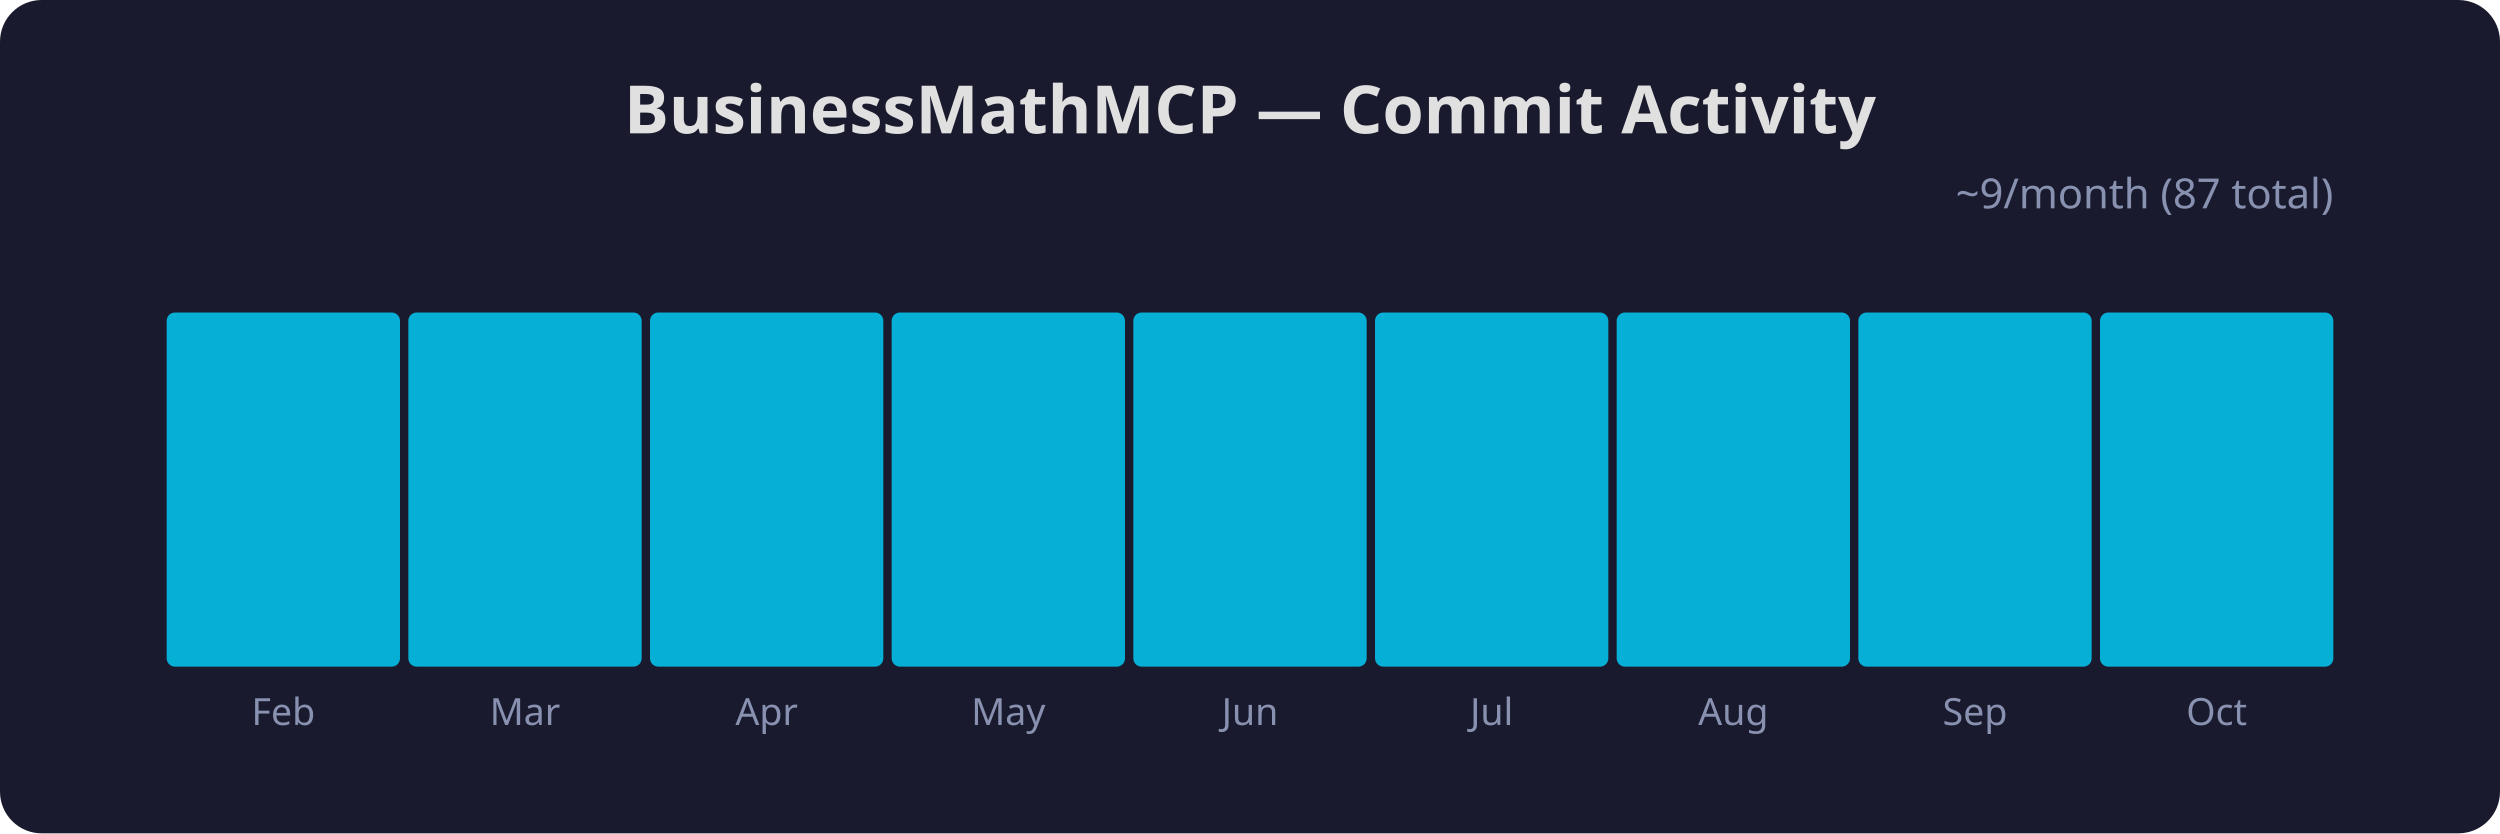
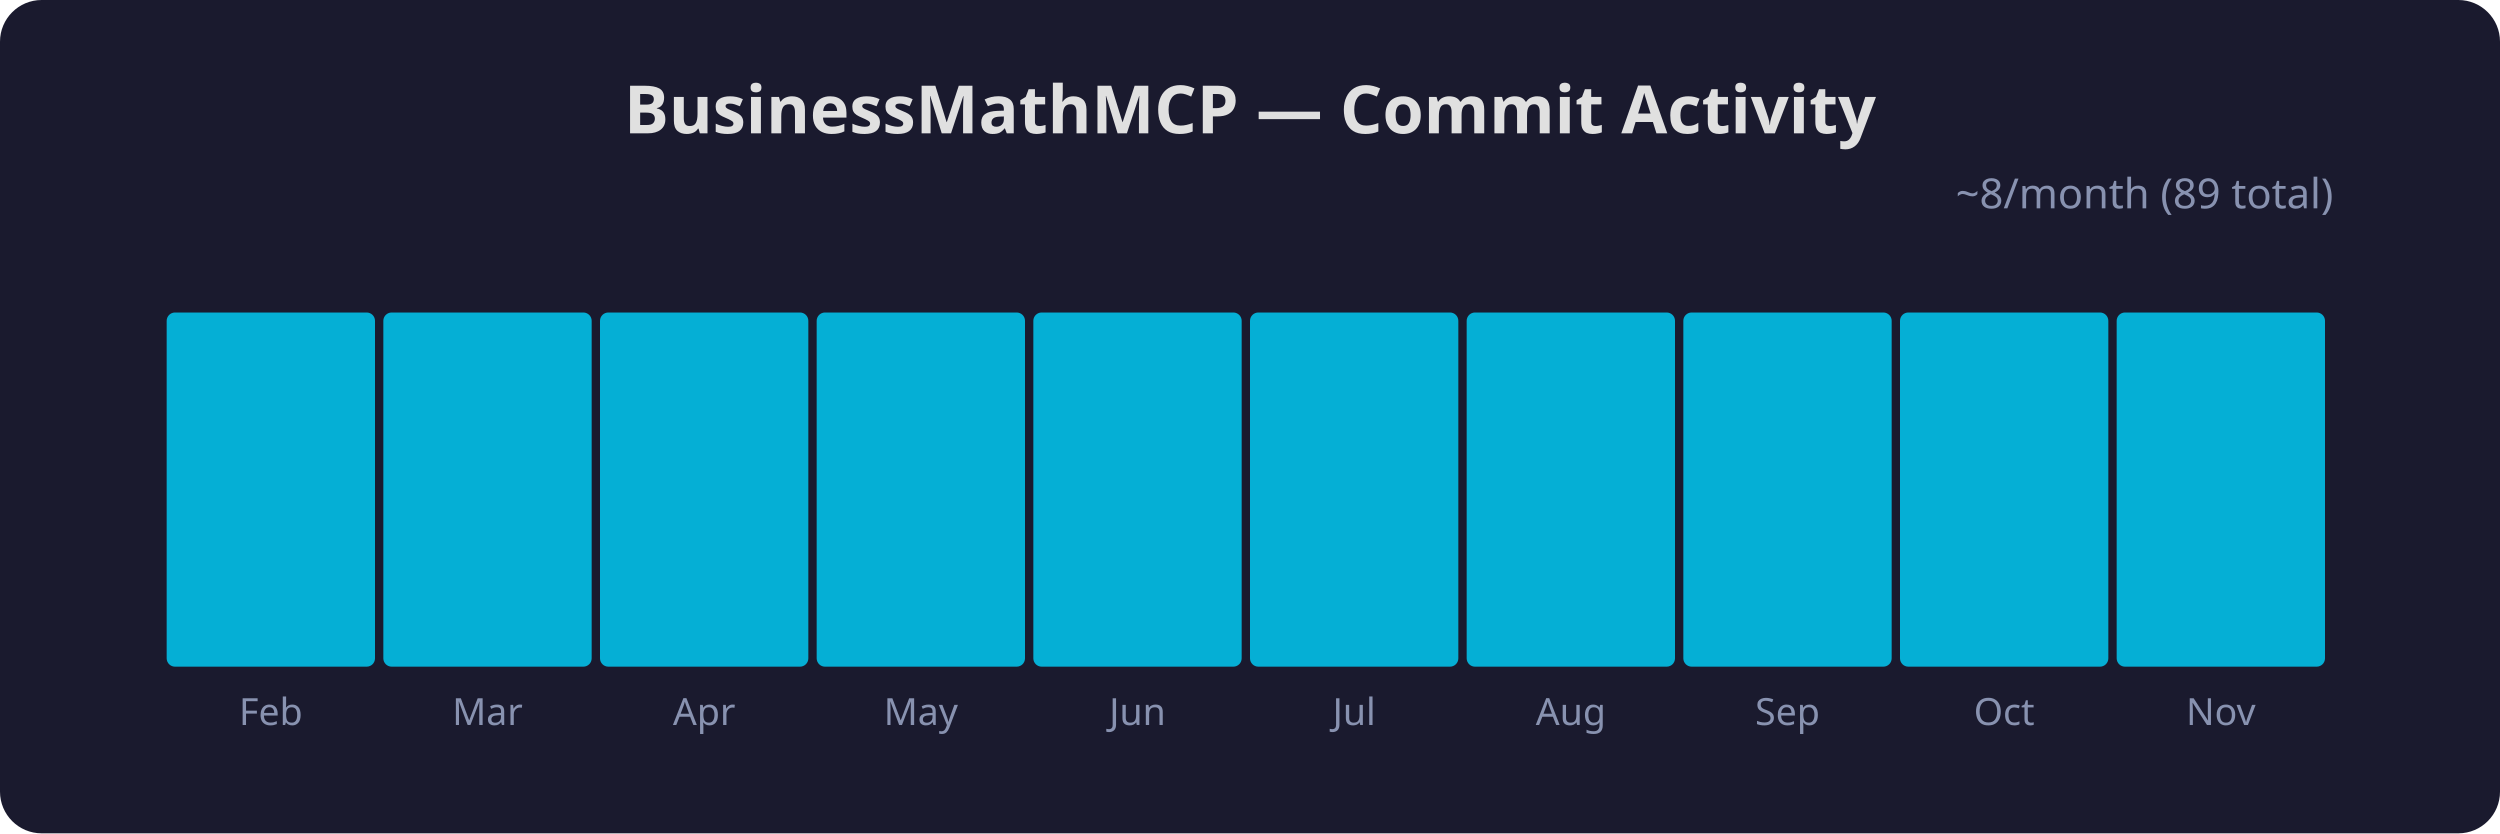
<svg xmlns="http://www.w3.org/2000/svg" width="600" height="200" viewBox="0 0 600 200">
  <rect x="0" y="0" width="600" height="200" rx="10" ry="10" fill="#1a1a2e" />
  <text x="300" y="32" font-family="sans-serif" font-size="16" font-weight="bold" fill="#e0e0e0" text-anchor="middle">BusinessMathMCP — Commit Activity</text>
-   <rect x="40" y="75" width="56" height="85" rx="2" ry="2" fill="#00d4ff" opacity="0.8" />
-   <text x="68" y="174" font-family="sans-serif" font-size="9" fill="#8892b0" text-anchor="middle">Feb</text>
-   <rect x="98" y="75" width="56" height="85" rx="2" ry="2" fill="#00d4ff" opacity="0.8" />
-   <text x="126" y="174" font-family="sans-serif" font-size="9" fill="#8892b0" text-anchor="middle">Mar</text>
-   <rect x="156" y="75" width="56" height="85" rx="2" ry="2" fill="#00d4ff" opacity="0.8" />
-   <text x="184" y="174" font-family="sans-serif" font-size="9" fill="#8892b0" text-anchor="middle">Apr</text>
-   <rect x="214" y="75" width="56" height="85" rx="2" ry="2" fill="#00d4ff" opacity="0.8" />
-   <text x="242" y="174" font-family="sans-serif" font-size="9" fill="#8892b0" text-anchor="middle">May</text>
-   <rect x="272" y="75" width="56" height="85" rx="2" ry="2" fill="#00d4ff" opacity="0.8" />
-   <text x="300" y="174" font-family="sans-serif" font-size="9" fill="#8892b0" text-anchor="middle">Jun</text>
-   <rect x="330" y="75" width="56" height="85" rx="2" ry="2" fill="#00d4ff" opacity="0.8" />
-   <text x="358" y="174" font-family="sans-serif" font-size="9" fill="#8892b0" text-anchor="middle">Jul</text>
-   <rect x="388" y="75" width="56" height="85" rx="2" ry="2" fill="#00d4ff" opacity="0.8" />
-   <text x="416" y="174" font-family="sans-serif" font-size="9" fill="#8892b0" text-anchor="middle">Aug</text>
-   <rect x="446" y="75" width="56" height="85" rx="2" ry="2" fill="#00d4ff" opacity="0.8" />
-   <text x="474" y="174" font-family="sans-serif" font-size="9" fill="#8892b0" text-anchor="middle">Sep</text>
-   <rect x="504" y="75" width="56" height="85" rx="2" ry="2" fill="#00d4ff" opacity="0.8" />
-   <text x="532" y="174" font-family="sans-serif" font-size="9" fill="#8892b0" text-anchor="middle">Oct</text>
-   <text x="560" y="50" font-family="sans-serif" font-size="10" fill="#8892b0" text-anchor="end">~9/month (87 total)</text>
+   <rect x="40" y="75" width="50" height="85" rx="2" ry="2" fill="#00d4ff" opacity="0.8" />
+   <text x="65" y="174" font-family="sans-serif" font-size="9" fill="#8892b0" text-anchor="middle">Feb</text>
+   <rect x="92" y="75" width="50" height="85" rx="2" ry="2" fill="#00d4ff" opacity="0.8" />
+   <text x="117" y="174" font-family="sans-serif" font-size="9" fill="#8892b0" text-anchor="middle">Mar</text>
+   <rect x="144" y="75" width="50" height="85" rx="2" ry="2" fill="#00d4ff" opacity="0.8" />
+   <text x="169" y="174" font-family="sans-serif" font-size="9" fill="#8892b0" text-anchor="middle">Apr</text>
+   <rect x="196" y="75" width="50" height="85" rx="2" ry="2" fill="#00d4ff" opacity="0.8" />
+   <text x="221" y="174" font-family="sans-serif" font-size="9" fill="#8892b0" text-anchor="middle">May</text>
+   <rect x="248" y="75" width="50" height="85" rx="2" ry="2" fill="#00d4ff" opacity="0.8" />
+   <text x="273" y="174" font-family="sans-serif" font-size="9" fill="#8892b0" text-anchor="middle">Jun</text>
+   <rect x="300" y="75" width="50" height="85" rx="2" ry="2" fill="#00d4ff" opacity="0.8" />
+   <text x="325" y="174" font-family="sans-serif" font-size="9" fill="#8892b0" text-anchor="middle">Jul</text>
+   <rect x="352" y="75" width="50" height="85" rx="2" ry="2" fill="#00d4ff" opacity="0.8" />
+   <text x="377" y="174" font-family="sans-serif" font-size="9" fill="#8892b0" text-anchor="middle">Aug</text>
+   <rect x="404" y="75" width="50" height="85" rx="2" ry="2" fill="#00d4ff" opacity="0.8" />
+   <text x="429" y="174" font-family="sans-serif" font-size="9" fill="#8892b0" text-anchor="middle">Sep</text>
+   <rect x="456" y="75" width="50" height="85" rx="2" ry="2" fill="#00d4ff" opacity="0.8" />
+   <text x="481" y="174" font-family="sans-serif" font-size="9" fill="#8892b0" text-anchor="middle">Oct</text>
+   <rect x="508" y="75" width="50" height="85" rx="2" ry="2" fill="#00d4ff" opacity="0.8" />
+   <text x="533" y="174" font-family="sans-serif" font-size="9" fill="#8892b0" text-anchor="middle">Nov</text>
+   <text x="560" y="50" font-family="sans-serif" font-size="10" fill="#8892b0" text-anchor="end">~8/month (89 total)</text>
</svg>
